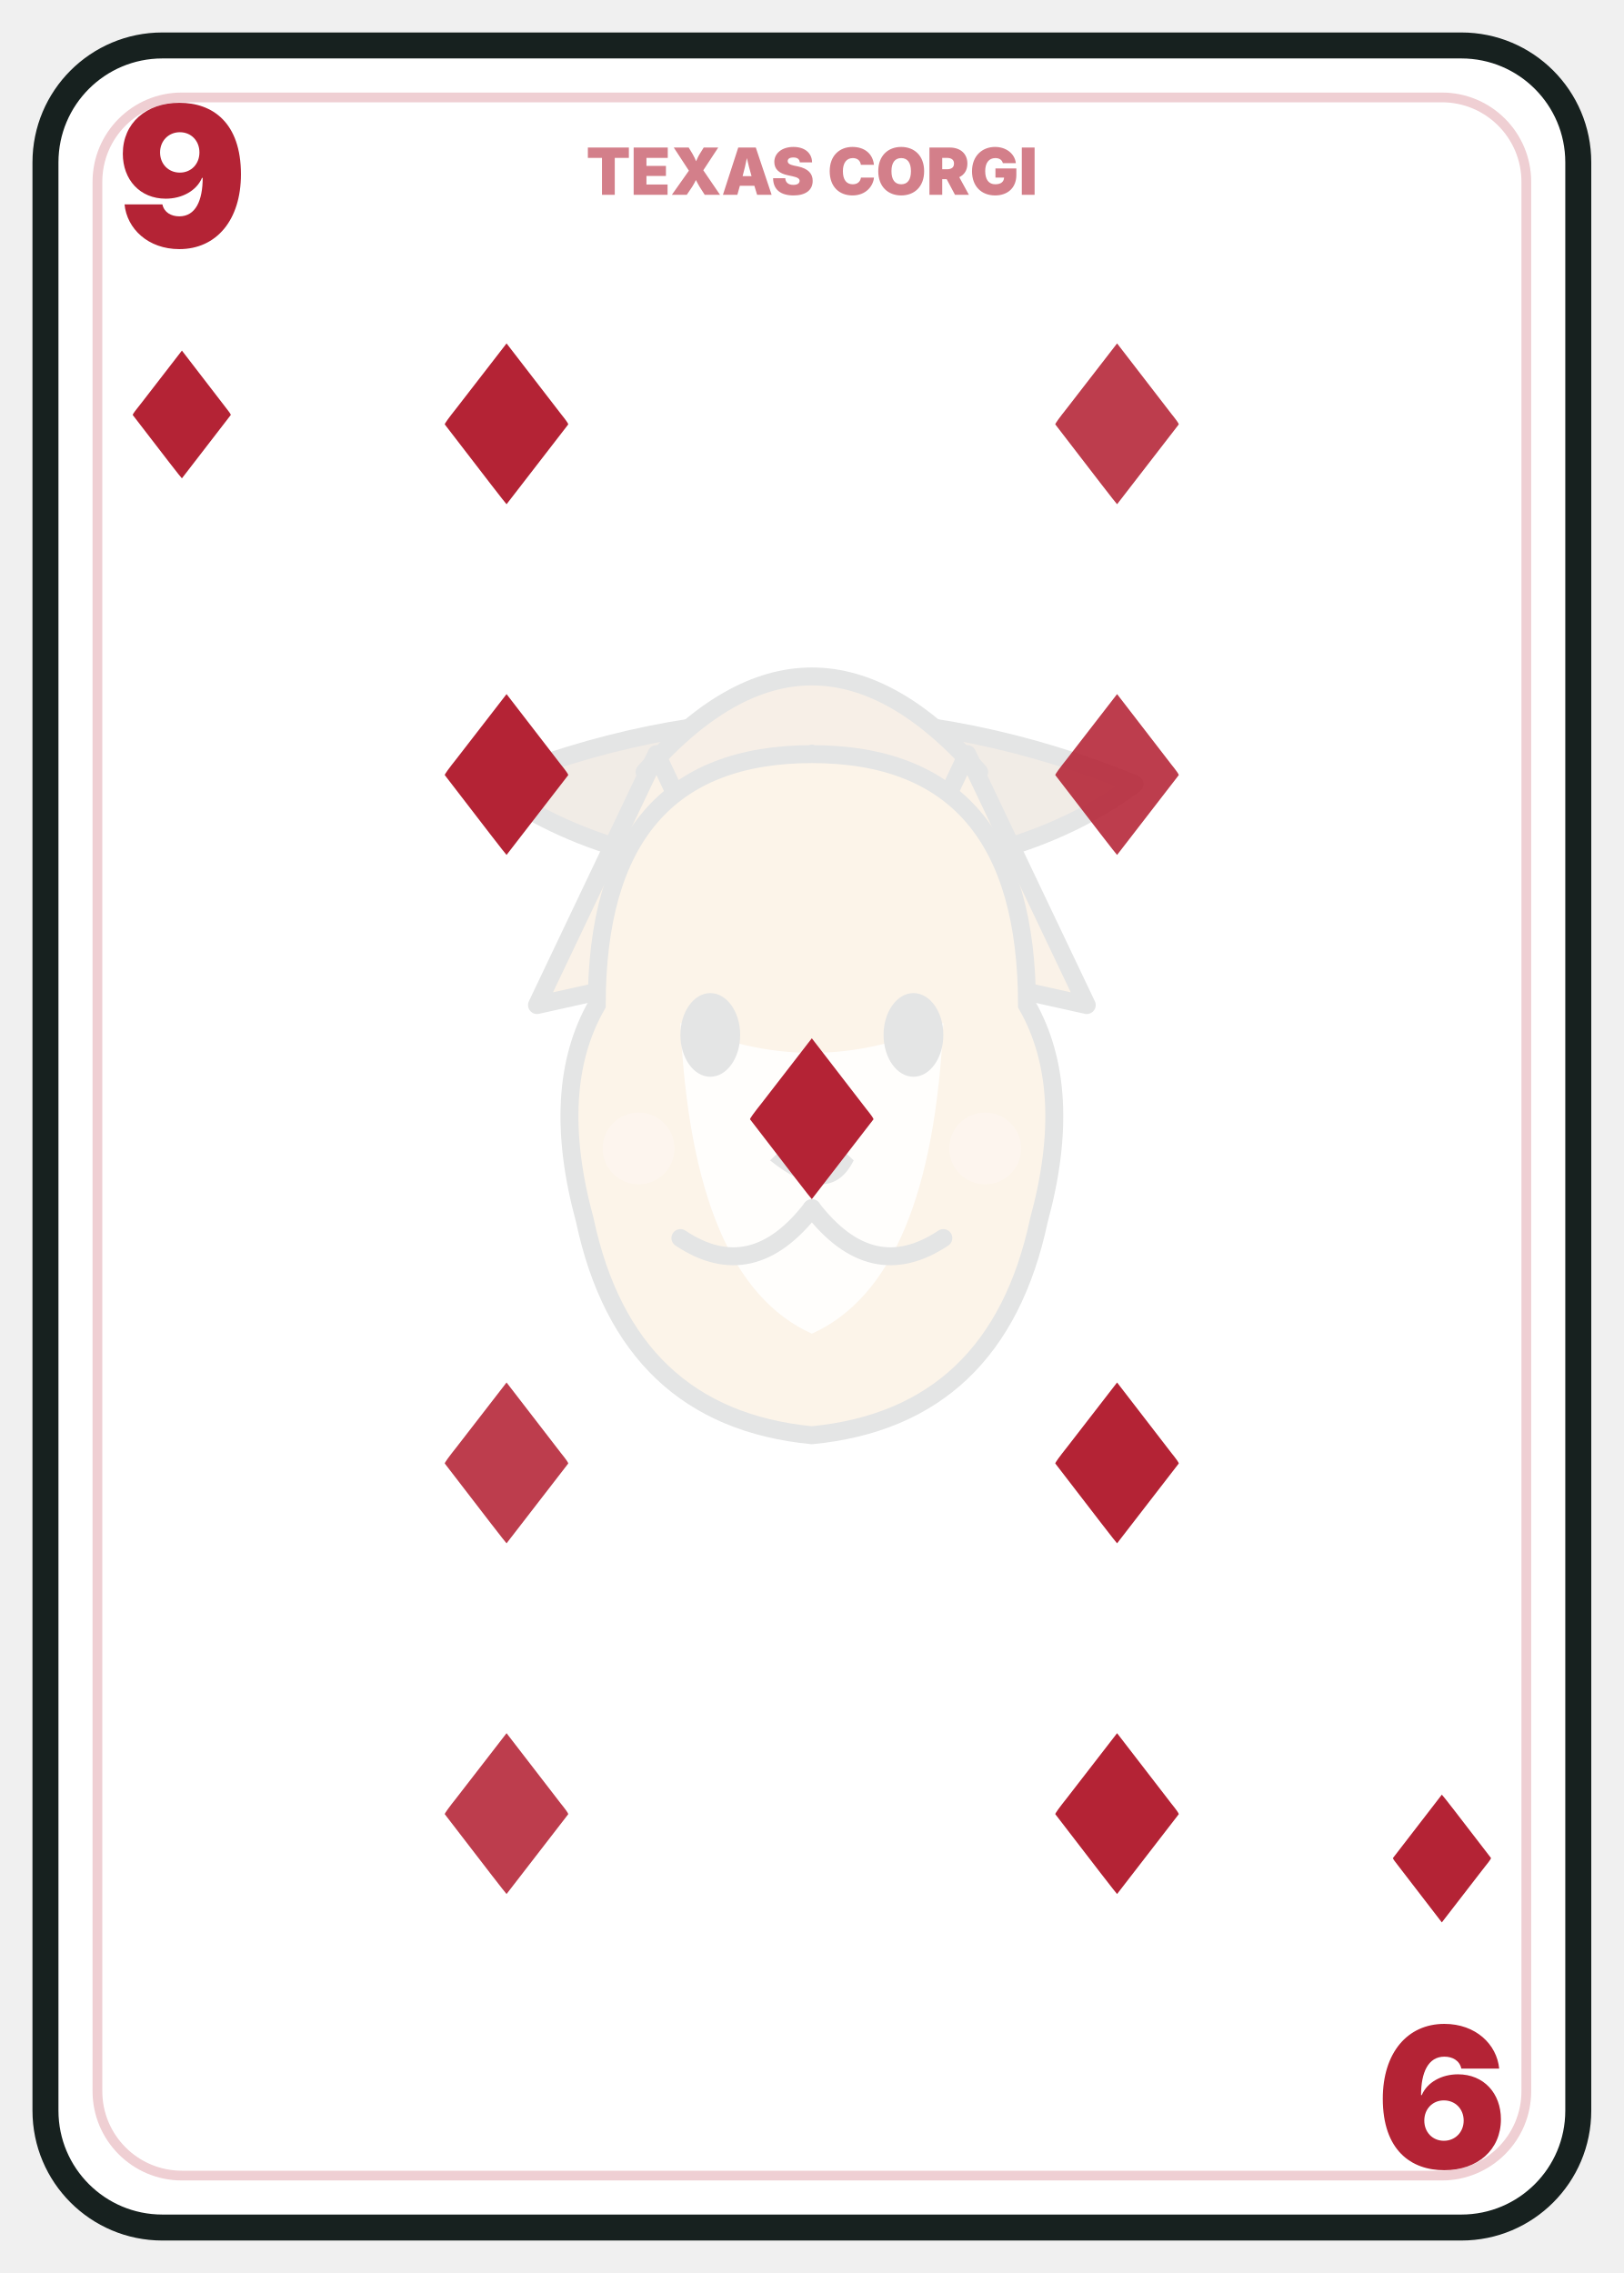
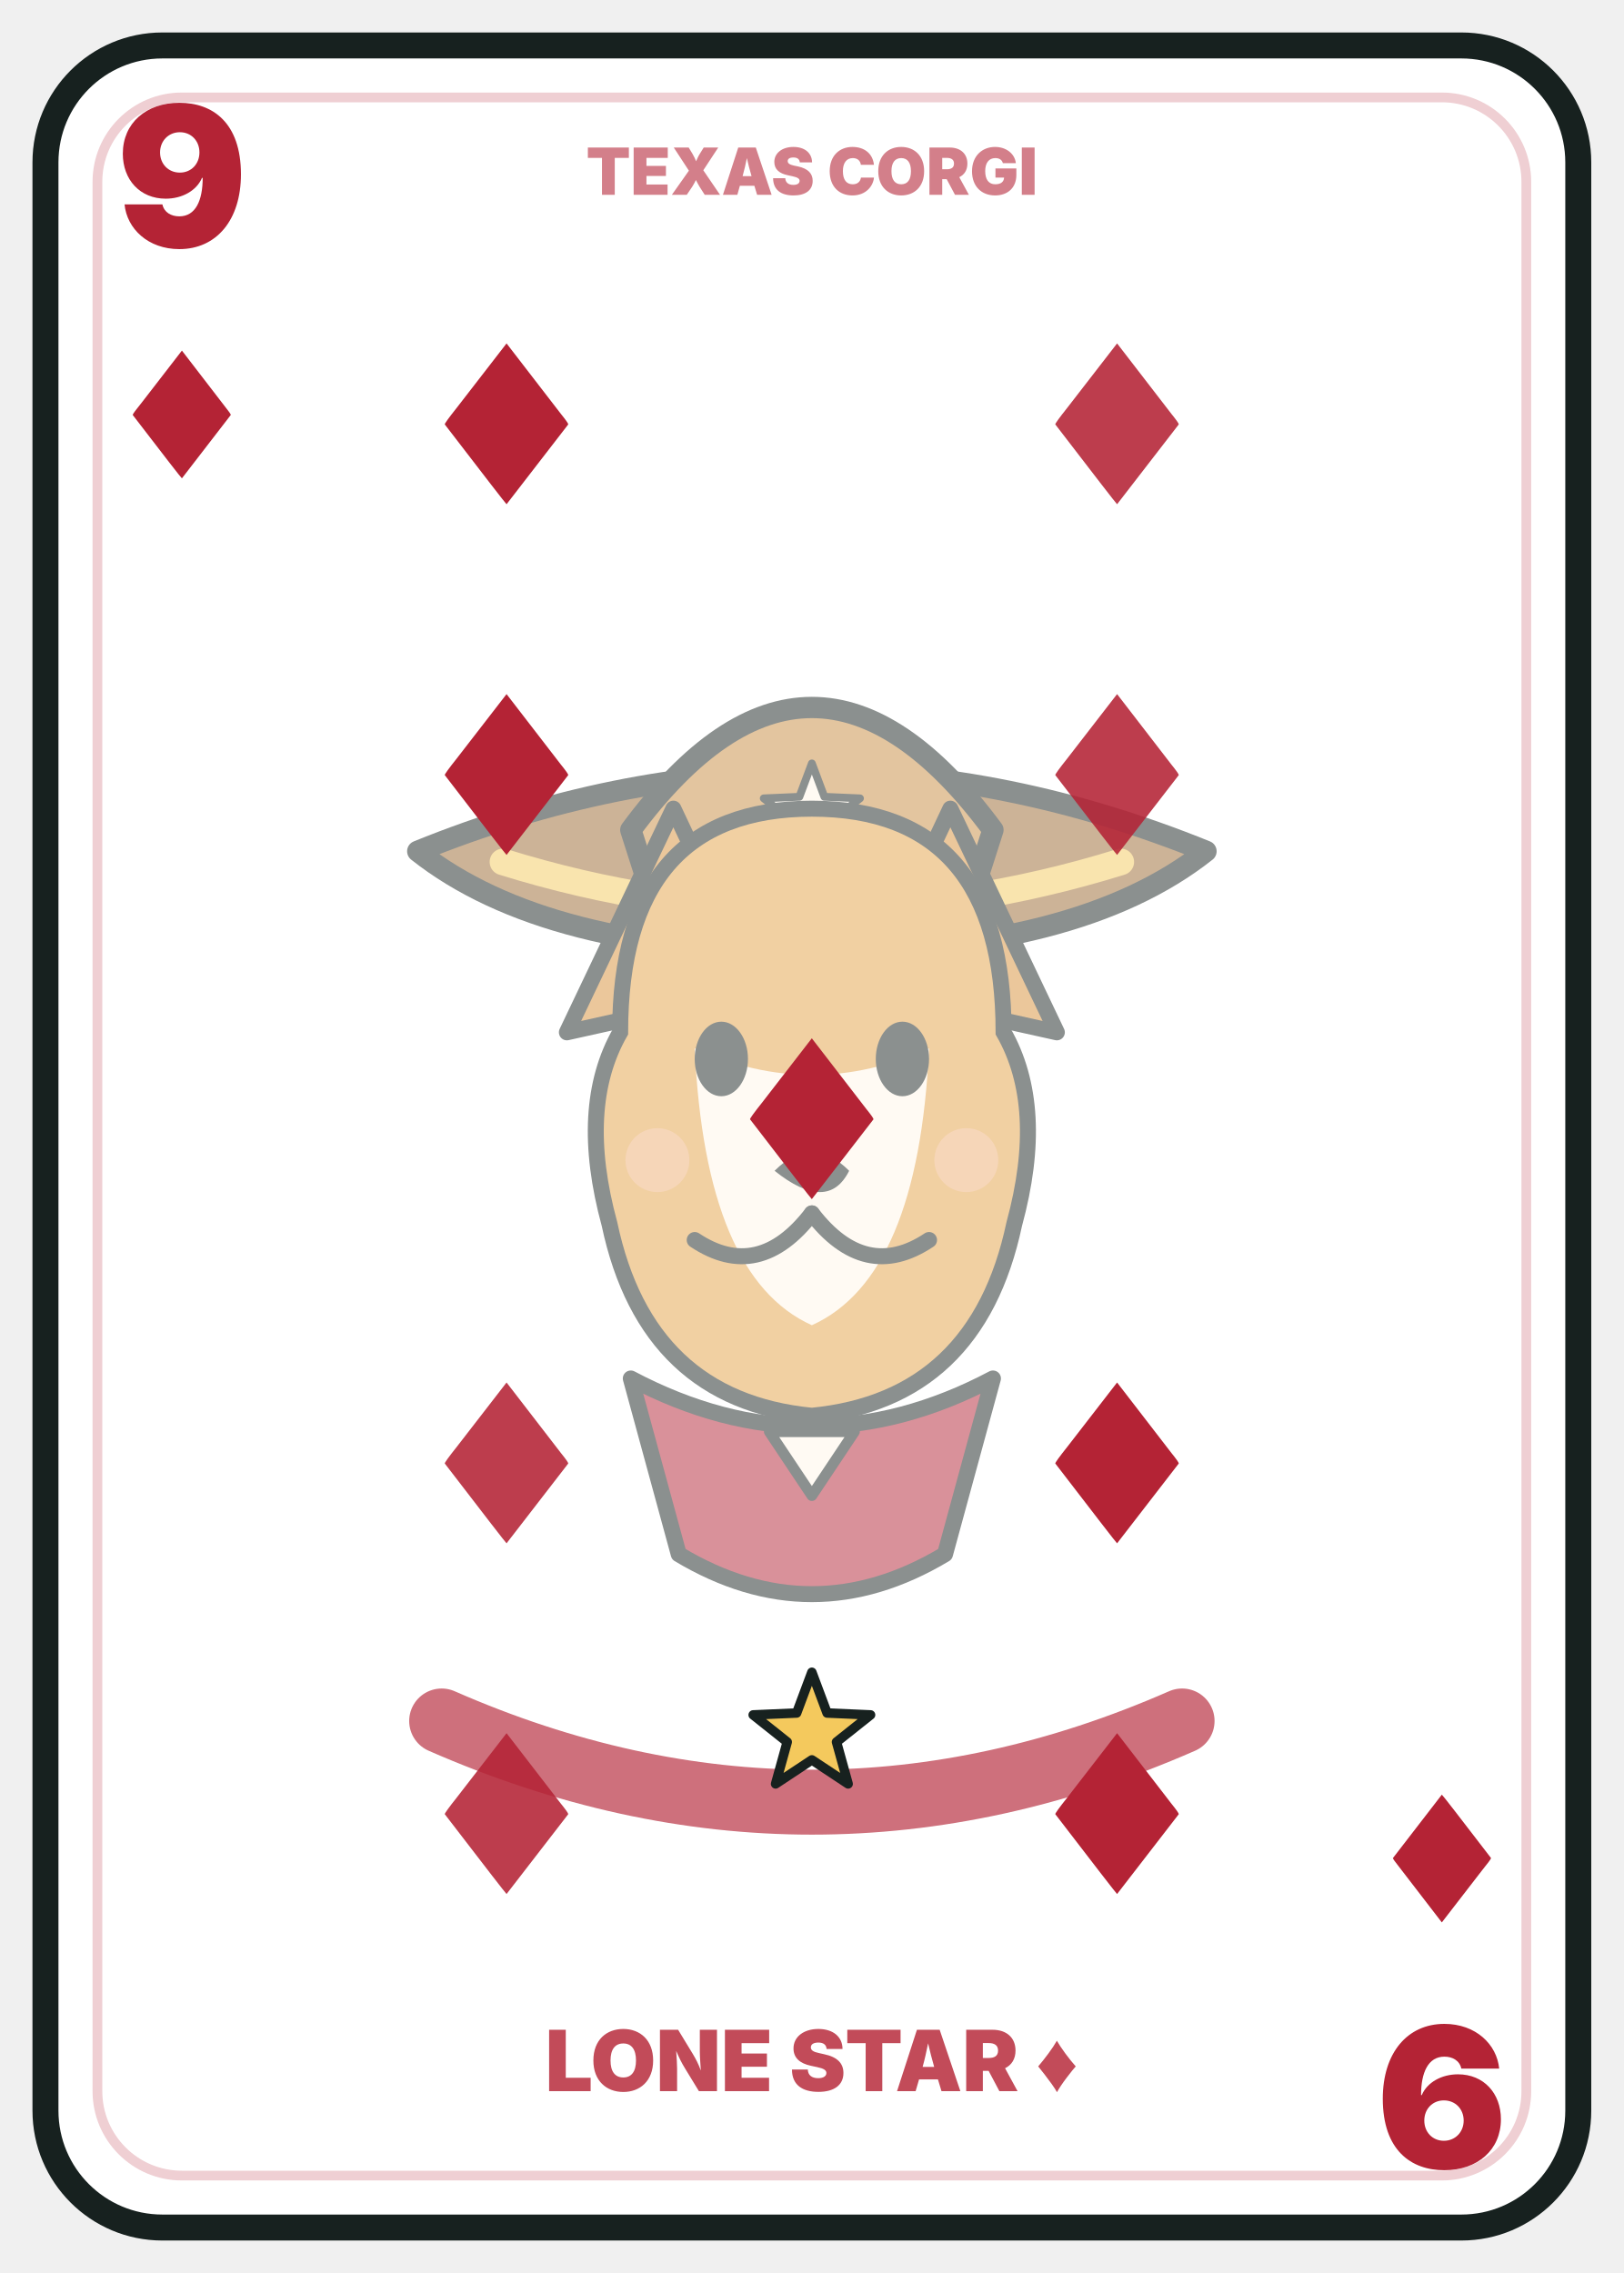
<svg xmlns="http://www.w3.org/2000/svg" width="250" height="350" viewBox="0 0 250 350" role="img" aria-labelledby="title desc">
  <rect x="7" y="7" width="236" height="336" rx="18" fill="#ffffff" stroke="#17211f" stroke-width="4" />
  <rect x="15" y="15" width="220" height="320" rx="13" fill="none" stroke="#b42335" stroke-width="1.5" opacity=".22" />
  <text x="125" y="30" text-anchor="middle" font-family="Inter, Arial, sans-serif" font-size="10" font-weight="900" fill="#b42335" opacity=".58">TEXAS CORGI</text>
+   <text x="125" y="322" text-anchor="middle" font-family="Inter, Arial, sans-serif" font-size="13" font-weight="900" fill="#b42335" opacity=".82">LONE STAR ♦</text>
  <g>
    <text x="28" y="38" text-anchor="middle" font-family="Inter, Arial, sans-serif" font-size="30" font-weight="900" fill="#b42335">9</text>
    <text x="28" y="66" text-anchor="middle" dominant-baseline="middle" font-family="Georgia, serif" font-size="27" font-weight="900" fill="#b42335" opacity="1">♦</text>
  </g>
  <g transform="rotate(180 125 175)">
    <text x="28" y="38" text-anchor="middle" font-family="Inter, Arial, sans-serif" font-size="30" font-weight="900" fill="#b42335">9</text>
    <text x="28" y="66" text-anchor="middle" dominant-baseline="middle" font-family="Georgia, serif" font-size="27" font-weight="900" fill="#b42335" opacity="1">♦</text>
  </g>
-   <g opacity=".12">
-     <g transform="translate(125 175) scale(0.92)">
-       <path d="M -54 -59 q 54 -22 108 0 q -20 15 -54 15 t -54 -15z" fill="#8b5a2b" stroke="#17211f" stroke-width="3" stroke-linejoin="round" />
-       <path d="M -28 -61 q 28 -32 56 0 l -7 20 h -42z" fill="#b97835" stroke="#17211f" stroke-width="3" stroke-linejoin="round" />
-       <polygon points="4.286263797015736e-16,-65 1.728,-60.379 6.657,-60.163 2.796,-57.091 4.114,-52.337 1.8002307947466092e-16,-55.06 -4.114,-52.337 -2.796,-57.091 -6.657,-60.163 -1.728,-60.379" fill="#fff6e8" stroke="#17211f" stroke-width="1.2" stroke-linejoin="round" />
+   <g opacity=".5">
+     <g transform="translate(125 177) scale(0.82)">
+       <path d="M -74 -56 q 74 -30 148 0 q -24 19 -74 19 t -74 -19z" fill="#9a682f" stroke="#17211f" stroke-width="4" stroke-linejoin="round" />
+       <path d="M -34 -60 q 34 -46 68 0 l -8 25 h -52z" fill="#c78b3f" stroke="#17211f" stroke-width="4" stroke-linejoin="round" />
+       <path d="M -58 -54 q 58 18 116 0" fill="none" stroke="#f4c95d" stroke-width="5" stroke-linecap="round" />
+       <polygon points="5.817072295949927e-16,-72.5 2.345,-66.228 9.035,-65.936 3.795,-61.767 5.584,-55.314 2.4431703642989695e-16,-59.01 -5.584,-55.314 -3.795,-61.767 -9.035,-65.936 -2.345,-66.228" fill="#fff6e8" stroke="#17211f" stroke-width="1.462" stroke-linejoin="round" />
      <path d="M -46 -22 L -26 -64 L -10 -30 Z" fill="#d89038" stroke="#17211f" stroke-width="3" stroke-linejoin="round" />
      <path d="M 46 -22 L 26 -64 L 10 -30 Z" fill="#d89038" stroke="#17211f" stroke-width="3" stroke-linejoin="round" />
      <path d="M -36 -22 q 0 -42 36 -42 t 36 42 q 8 14 2 36 q -7 33 -38 36 q -31 -3 -38 -36 q -6 -22 2 -36z" fill="#e3a146" stroke="#17211f" stroke-width="3" />
      <path d="M -22 -19 q 22 10 44 0 q -2 43 -22 52 q -20 -9 -22 -52z" fill="#fff6e8" />
      <ellipse cx="-17" cy="-17" rx="5" ry="7" fill="#17211f" />
      <ellipse cx="17" cy="-17" rx="5" ry="7" fill="#17211f" />
      <path d="M -7 4 q 7 -7 14 0 q -4 8 -14 0z" fill="#17211f" />
      <path d="M 0 12 q -10 13 -22 5" fill="none" stroke="#17211f" stroke-width="3" stroke-linecap="round" />
      <path d="M 0 12 q 10 13 22 5" fill="none" stroke="#17211f" stroke-width="3" stroke-linecap="round" />
-       <path d="M 117.64 203.52 q 7.36 12.88 14.72 0" fill="#e86f7a" stroke="#17211f" stroke-width="1.84" stroke-linecap="round" />
      <circle cx="-29" cy="2" r="6" fill="#f3b283" opacity=".72" />
      <circle cx="29" cy="2" r="6" fill="#f3b283" opacity=".72" />
+       <path d="M -34 43 q 34 18 68 0 l -9 33 q -25 15 -50 0z" fill="#b42335" stroke="#17211f" stroke-width="3" stroke-linejoin="round" />
+       <path d="M -8 53 h16 l -8 12z" fill="#fff6e8" stroke="#17211f" stroke-width="2" stroke-linejoin="round" />
    </g>
  </g>
+   <path d="M 68 265 q 57 25 114 0" fill="none" stroke="#b42335" stroke-width="10" stroke-linecap="round" opacity=".65" />
+   <polygon points="125,257.5 127.345,263.772 134.035,264.064 128.795,268.233 130.584,274.686 125,270.99 119.416,274.686 121.205,268.233 115.965,264.064 122.655,263.772" fill="#f4c95d" stroke="#17211f" stroke-width="1.462" stroke-linejoin="round" />
  <text x="78" y="68" text-anchor="middle" dominant-baseline="middle" font-family="Georgia, serif" font-size="34" font-weight="900" fill="#b42335" opacity="1">♦</text>
  <text x="172" y="68" text-anchor="middle" dominant-baseline="middle" font-family="Georgia, serif" font-size="34" font-weight="900" fill="#b42335" opacity="0.88">♦</text>
  <text x="78" y="122" text-anchor="middle" dominant-baseline="middle" font-family="Georgia, serif" font-size="34" font-weight="900" fill="#b42335" opacity="1">♦</text>
  <text x="172" y="122" text-anchor="middle" dominant-baseline="middle" font-family="Georgia, serif" font-size="34" font-weight="900" fill="#b42335" opacity="0.88">♦</text>
  <text x="125" y="175" text-anchor="middle" dominant-baseline="middle" font-family="Georgia, serif" font-size="34" font-weight="900" fill="#b42335" opacity="1">♦</text>
  <text x="78" y="228" text-anchor="middle" dominant-baseline="middle" font-family="Georgia, serif" font-size="34" font-weight="900" fill="#b42335" opacity="0.88">♦</text>
  <text x="172" y="228" text-anchor="middle" dominant-baseline="middle" font-family="Georgia, serif" font-size="34" font-weight="900" fill="#b42335" opacity="1">♦</text>
  <text x="78" y="282" text-anchor="middle" dominant-baseline="middle" font-family="Georgia, serif" font-size="34" font-weight="900" fill="#b42335" opacity="0.88">♦</text>
  <text x="172" y="282" text-anchor="middle" dominant-baseline="middle" font-family="Georgia, serif" font-size="34" font-weight="900" fill="#b42335" opacity="1">♦</text>
</svg>
